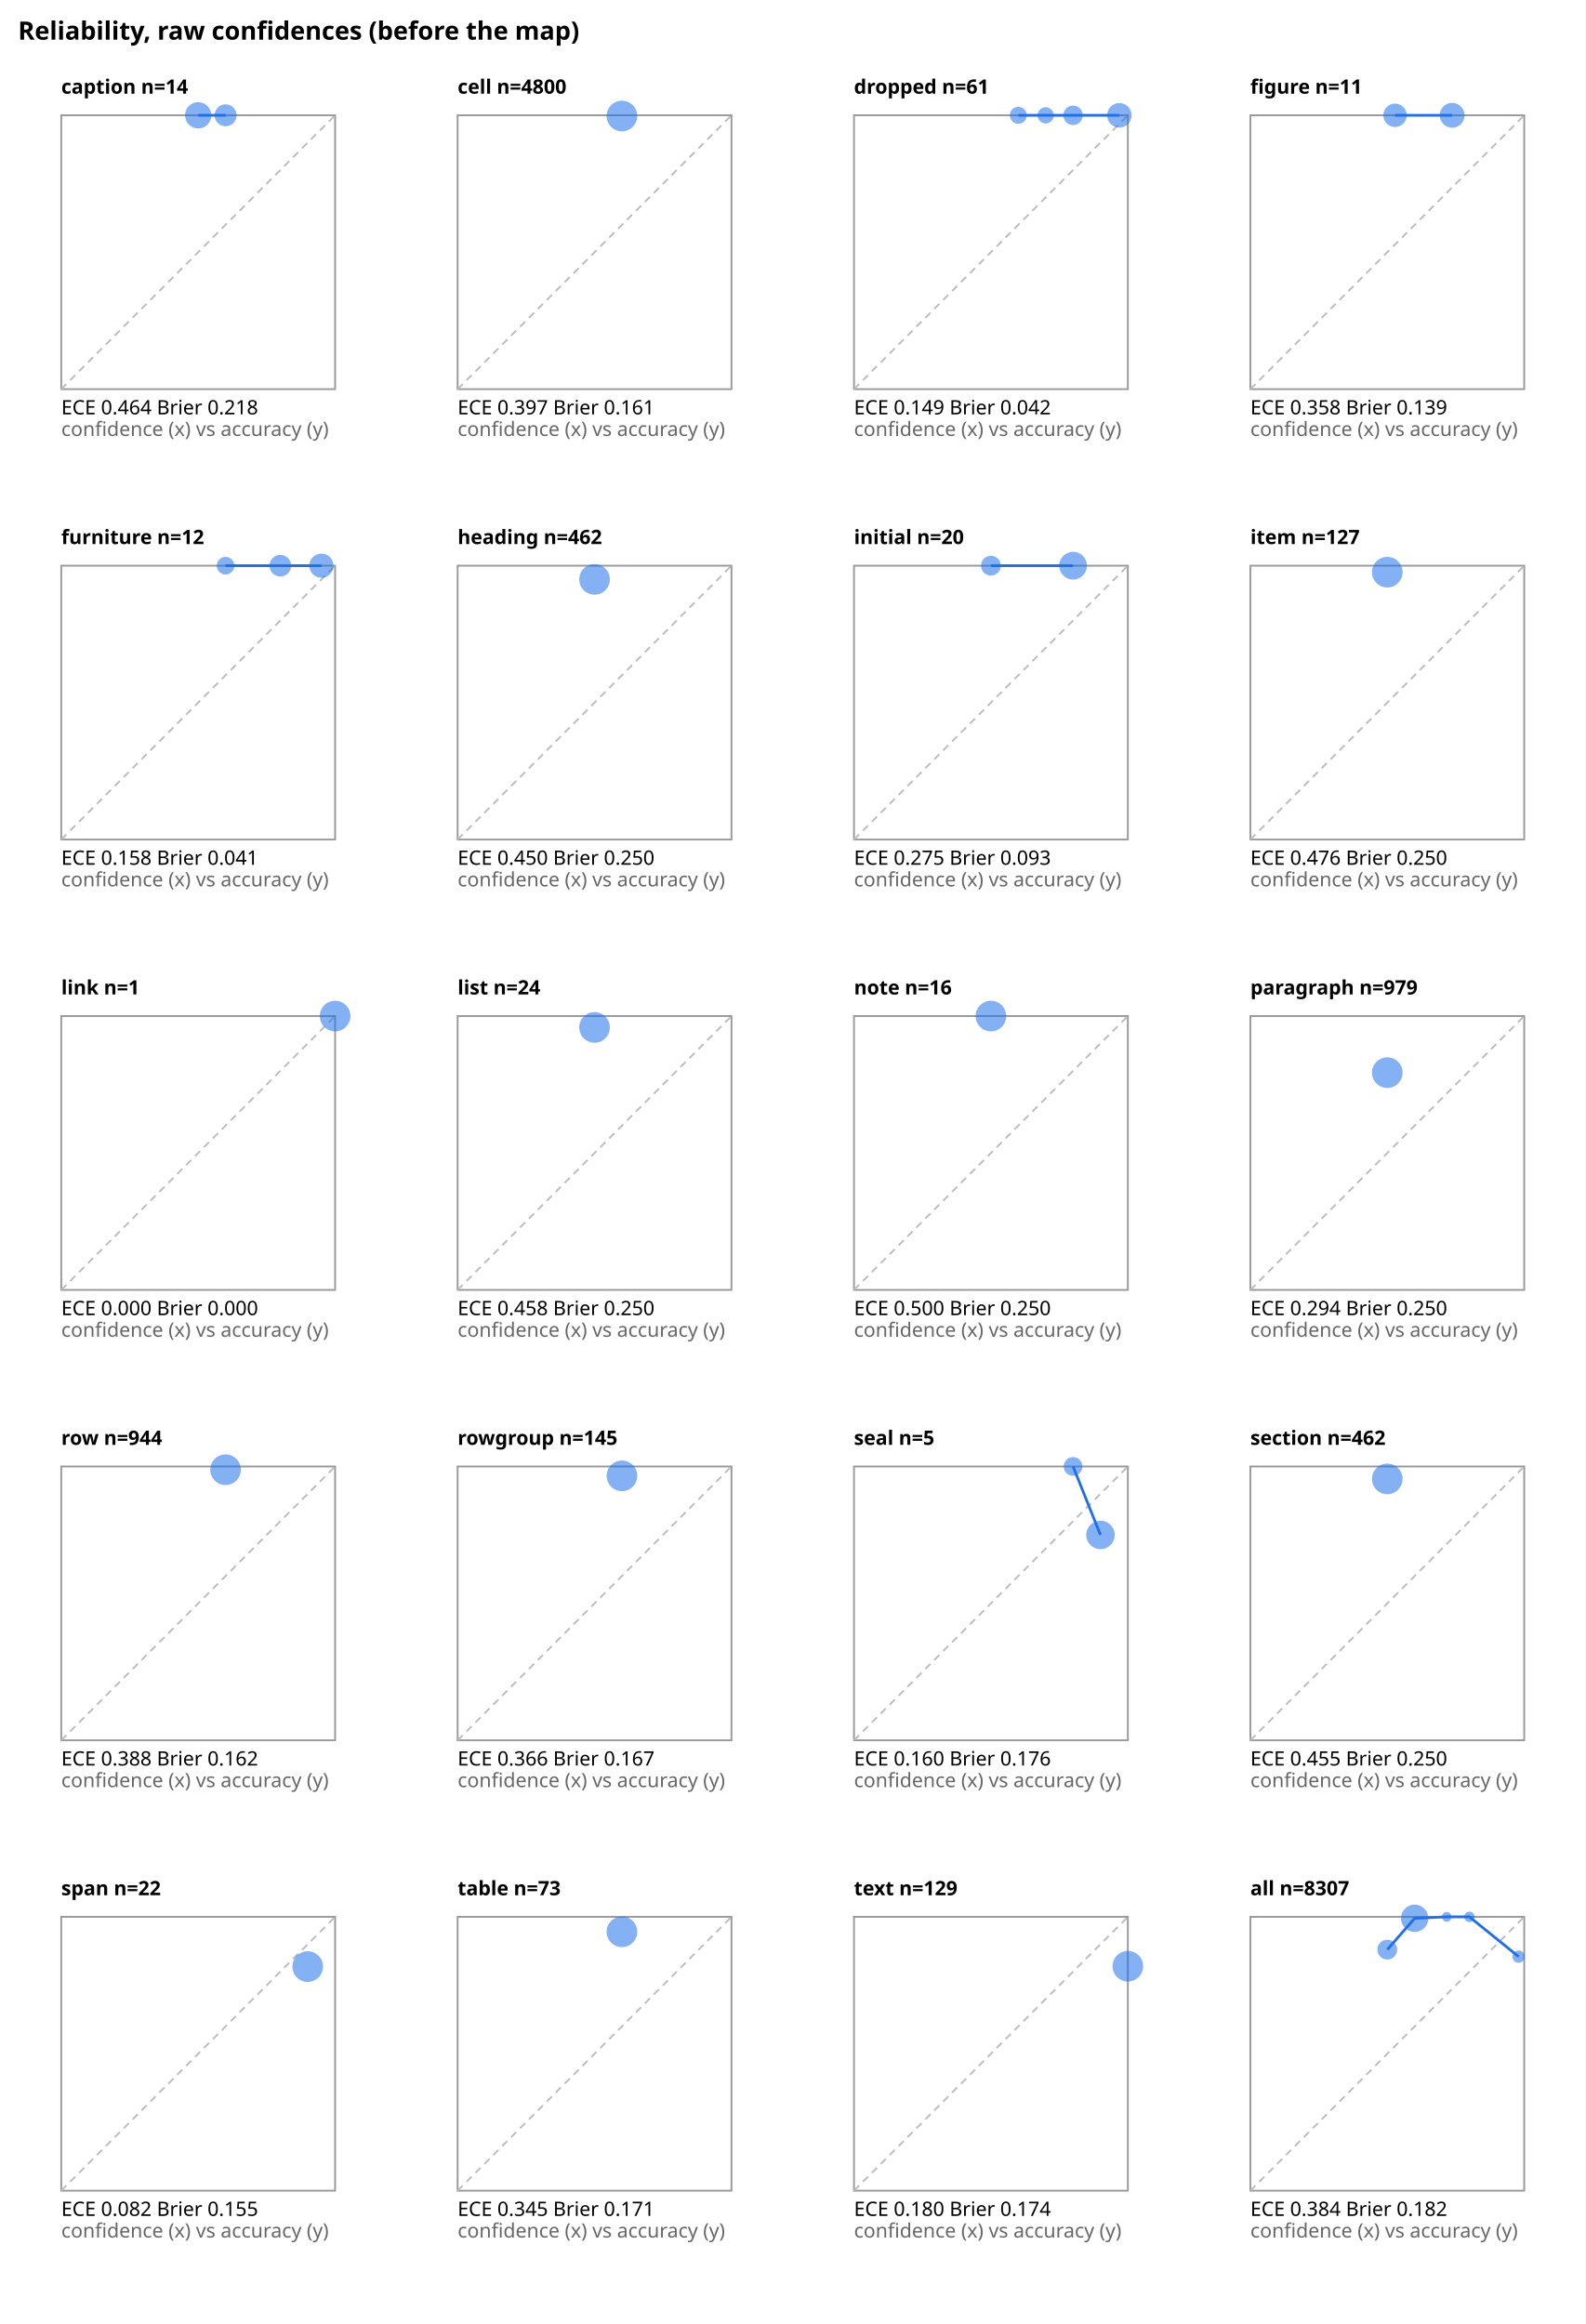
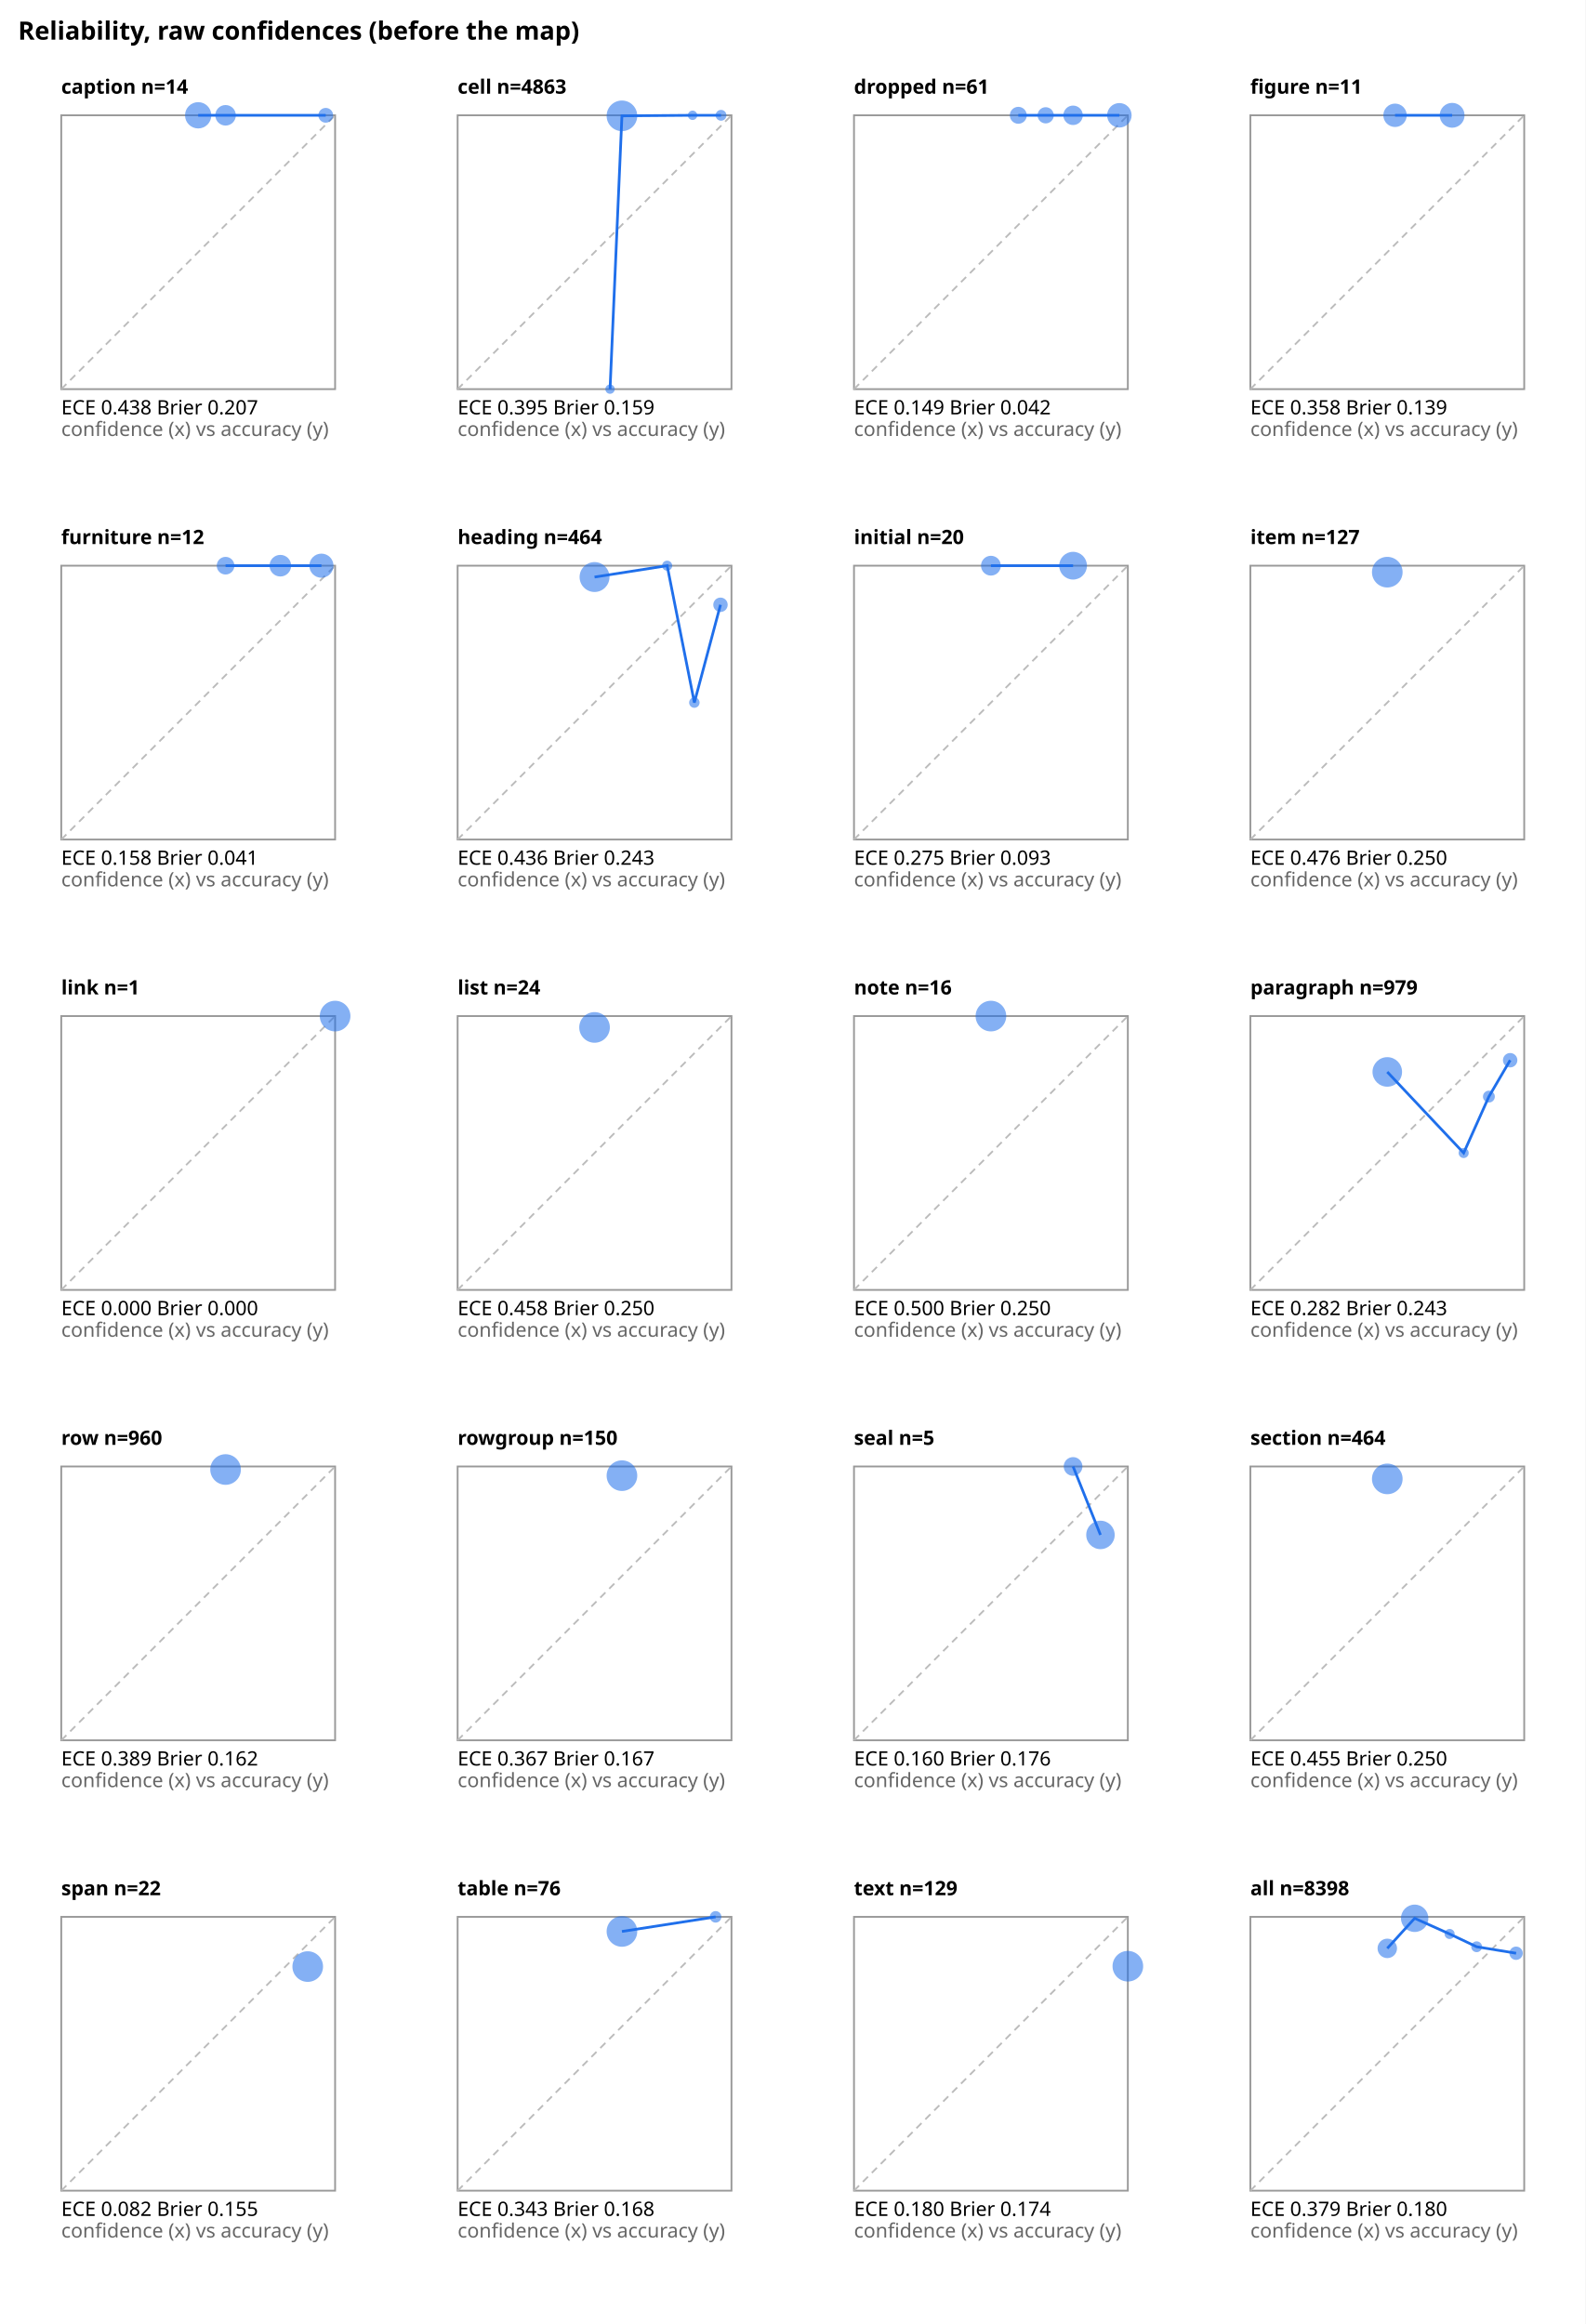
<svg xmlns="http://www.w3.org/2000/svg" viewBox="0 0 880 1290" font-family="sans-serif" font-size="11">
  <rect width="100%" height="100%" fill="#fff" />
  <text x="10" y="22" font-size="14" font-weight="bold">Reliability, raw confidences (before the map)</text>
  <g>
    <rect x="34" y="64" width="152" height="152" fill="none" stroke="#999" />
    <line x1="34" y1="216.0" x2="186" y2="64.0" stroke="#bbb" stroke-dasharray="4 3" />
-     <polyline fill="none" stroke="#1f6feb" stroke-width="1.5" points="110.0,64.0 125.2,64.0" />
+     <polyline fill="none" stroke="#1f6feb" stroke-width="1.5" points="110.0,64.0 125.2,64.0 180.8,64.0" />
    <circle cx="110.0" cy="64.0" r="7.3" fill="#1f6feb" fill-opacity="0.55" />
-     <circle cx="125.2" cy="64.0" r="6.1" fill="#1f6feb" fill-opacity="0.55" />
+     <circle cx="125.2" cy="64.0" r="5.7" fill="#1f6feb" fill-opacity="0.55" />
+     <circle cx="180.8" cy="64.0" r="4.1" fill="#1f6feb" fill-opacity="0.55" />
    <text x="34" y="52" font-weight="bold">caption  n=14</text>
-     <text x="34" y="230">ECE 0.464  Brier 0.218</text>
+     <text x="34" y="230">ECE 0.438  Brier 0.207</text>
    <text x="34" y="242" fill="#666">confidence (x) vs accuracy (y)</text>
  </g>
  <g>
    <rect x="254" y="64" width="152" height="152" fill="none" stroke="#999" />
    <line x1="254" y1="216.0" x2="406" y2="64.0" stroke="#bbb" stroke-dasharray="4 3" />
-     <polyline fill="none" stroke="#1f6feb" stroke-width="1.5" points="345.2,64.4" />
-     <circle cx="345.2" cy="64.4" r="8.5" fill="#1f6feb" fill-opacity="0.55" />
-     <text x="254" y="52" font-weight="bold">cell  n=4800</text>
-     <text x="254" y="230">ECE 0.397  Brier 0.161</text>
+     <polyline fill="none" stroke="#1f6feb" stroke-width="1.5" points="338.6,216.0 345.2,64.3 384.4,64.0 400.2,64.0" />
+     <circle cx="338.6" cy="216.0" r="2.6" fill="#1f6feb" fill-opacity="0.55" />
+     <circle cx="345.2" cy="64.3" r="8.5" fill="#1f6feb" fill-opacity="0.55" />
+     <circle cx="384.4" cy="64.0" r="2.6" fill="#1f6feb" fill-opacity="0.55" />
+     <circle cx="400.2" cy="64.0" r="3.0" fill="#1f6feb" fill-opacity="0.55" />
+     <text x="254" y="52" font-weight="bold">cell  n=4863</text>
+     <text x="254" y="230">ECE 0.395  Brier 0.159</text>
    <text x="254" y="242" fill="#666">confidence (x) vs accuracy (y)</text>
  </g>
  <g>
    <rect x="474" y="64" width="152" height="152" fill="none" stroke="#999" />
    <line x1="474" y1="216.0" x2="626" y2="64.0" stroke="#bbb" stroke-dasharray="4 3" />
    <polyline fill="none" stroke="#1f6feb" stroke-width="1.5" points="565.2,64.0 580.4,64.0 595.6,64.0 621.3,64.0" />
    <circle cx="565.2" cy="64.0" r="4.7" fill="#1f6feb" fill-opacity="0.55" />
    <circle cx="580.4" cy="64.0" r="4.5" fill="#1f6feb" fill-opacity="0.55" />
    <circle cx="595.6" cy="64.0" r="5.4" fill="#1f6feb" fill-opacity="0.55" />
    <circle cx="621.3" cy="64.0" r="6.8" fill="#1f6feb" fill-opacity="0.55" />
    <text x="474" y="52" font-weight="bold">dropped  n=61</text>
    <text x="474" y="230">ECE 0.149  Brier 0.042</text>
    <text x="474" y="242" fill="#666">confidence (x) vs accuracy (y)</text>
  </g>
  <g>
    <rect x="694" y="64" width="152" height="152" fill="none" stroke="#999" />
    <line x1="694" y1="216.0" x2="846" y2="64.0" stroke="#bbb" stroke-dasharray="4 3" />
    <polyline fill="none" stroke="#1f6feb" stroke-width="1.5" points="774.3,64.0 806.0,64.0" />
    <circle cx="774.3" cy="64.0" r="6.5" fill="#1f6feb" fill-opacity="0.55" />
    <circle cx="806.0" cy="64.0" r="6.9" fill="#1f6feb" fill-opacity="0.55" />
    <text x="694" y="52" font-weight="bold">figure  n=11</text>
    <text x="694" y="230">ECE 0.358  Brier 0.139</text>
    <text x="694" y="242" fill="#666">confidence (x) vs accuracy (y)</text>
  </g>
  <g>
    <rect x="34" y="314" width="152" height="152" fill="none" stroke="#999" />
    <line x1="34" y1="466.0" x2="186" y2="314.0" stroke="#bbb" stroke-dasharray="4 3" />
    <polyline fill="none" stroke="#1f6feb" stroke-width="1.5" points="125.2,314.0 155.6,314.0 178.4,314.0" />
    <circle cx="125.2" cy="314.0" r="4.9" fill="#1f6feb" fill-opacity="0.55" />
    <circle cx="155.6" cy="314.0" r="6.0" fill="#1f6feb" fill-opacity="0.55" />
    <circle cx="178.4" cy="314.0" r="6.7" fill="#1f6feb" fill-opacity="0.55" />
    <text x="34" y="302" font-weight="bold">furniture  n=12</text>
    <text x="34" y="480">ECE 0.158  Brier 0.041</text>
    <text x="34" y="492" fill="#666">confidence (x) vs accuracy (y)</text>
  </g>
  <g>
    <rect x="254" y="314" width="152" height="152" fill="none" stroke="#999" />
    <line x1="254" y1="466.0" x2="406" y2="314.0" stroke="#bbb" stroke-dasharray="4 3" />
-     <polyline fill="none" stroke="#1f6feb" stroke-width="1.5" points="330.0,321.6" />
-     <circle cx="330.0" cy="321.6" r="8.5" fill="#1f6feb" fill-opacity="0.55" />
-     <text x="254" y="302" font-weight="bold">heading  n=462</text>
-     <text x="254" y="480">ECE 0.450  Brier 0.250</text>
+     <polyline fill="none" stroke="#1f6feb" stroke-width="1.5" points="330.0,320.3 370.3,314.0 385.4,390.0 399.9,335.7" />
+     <circle cx="330.0" cy="320.3" r="8.3" fill="#1f6feb" fill-opacity="0.55" />
+     <circle cx="370.3" cy="314.0" r="2.8" fill="#1f6feb" fill-opacity="0.55" />
+     <circle cx="385.4" cy="390.0" r="2.9" fill="#1f6feb" fill-opacity="0.55" />
+     <circle cx="399.9" cy="335.7" r="4.0" fill="#1f6feb" fill-opacity="0.55" />
+     <text x="254" y="302" font-weight="bold">heading  n=464</text>
+     <text x="254" y="480">ECE 0.436  Brier 0.243</text>
    <text x="254" y="492" fill="#666">confidence (x) vs accuracy (y)</text>
  </g>
  <g>
    <rect x="474" y="314" width="152" height="152" fill="none" stroke="#999" />
    <line x1="474" y1="466.0" x2="626" y2="314.0" stroke="#bbb" stroke-dasharray="4 3" />
    <polyline fill="none" stroke="#1f6feb" stroke-width="1.5" points="550.0,314.0 595.6,314.0" />
    <circle cx="550.0" cy="314.0" r="5.5" fill="#1f6feb" fill-opacity="0.55" />
    <circle cx="595.6" cy="314.0" r="7.7" fill="#1f6feb" fill-opacity="0.55" />
    <text x="474" y="302" font-weight="bold">initial  n=20</text>
    <text x="474" y="480">ECE 0.275  Brier 0.093</text>
    <text x="474" y="492" fill="#666">confidence (x) vs accuracy (y)</text>
  </g>
  <g>
    <rect x="694" y="314" width="152" height="152" fill="none" stroke="#999" />
    <line x1="694" y1="466.0" x2="846" y2="314.0" stroke="#bbb" stroke-dasharray="4 3" />
    <polyline fill="none" stroke="#1f6feb" stroke-width="1.5" points="770.0,317.6" />
    <circle cx="770.0" cy="317.6" r="8.5" fill="#1f6feb" fill-opacity="0.55" />
    <text x="694" y="302" font-weight="bold">item  n=127</text>
    <text x="694" y="480">ECE 0.476  Brier 0.250</text>
    <text x="694" y="492" fill="#666">confidence (x) vs accuracy (y)</text>
  </g>
  <g>
    <rect x="34" y="564" width="152" height="152" fill="none" stroke="#999" />
    <line x1="34" y1="716.0" x2="186" y2="564.0" stroke="#bbb" stroke-dasharray="4 3" />
    <polyline fill="none" stroke="#1f6feb" stroke-width="1.5" points="186.0,564.0" />
    <circle cx="186.0" cy="564.0" r="8.5" fill="#1f6feb" fill-opacity="0.55" />
    <text x="34" y="552" font-weight="bold">link  n=1</text>
    <text x="34" y="730">ECE 0.000  Brier 0.000</text>
    <text x="34" y="742" fill="#666">confidence (x) vs accuracy (y)</text>
  </g>
  <g>
    <rect x="254" y="564" width="152" height="152" fill="none" stroke="#999" />
    <line x1="254" y1="716.0" x2="406" y2="564.0" stroke="#bbb" stroke-dasharray="4 3" />
    <polyline fill="none" stroke="#1f6feb" stroke-width="1.5" points="330.0,570.3" />
    <circle cx="330.0" cy="570.3" r="8.5" fill="#1f6feb" fill-opacity="0.55" />
    <text x="254" y="552" font-weight="bold">list  n=24</text>
    <text x="254" y="730">ECE 0.458  Brier 0.250</text>
    <text x="254" y="742" fill="#666">confidence (x) vs accuracy (y)</text>
  </g>
  <g>
    <rect x="474" y="564" width="152" height="152" fill="none" stroke="#999" />
    <line x1="474" y1="716.0" x2="626" y2="564.0" stroke="#bbb" stroke-dasharray="4 3" />
    <polyline fill="none" stroke="#1f6feb" stroke-width="1.5" points="550.0,564.0" />
    <circle cx="550.0" cy="564.0" r="8.5" fill="#1f6feb" fill-opacity="0.55" />
    <text x="474" y="552" font-weight="bold">note  n=16</text>
    <text x="474" y="730">ECE 0.500  Brier 0.250</text>
    <text x="474" y="742" fill="#666">confidence (x) vs accuracy (y)</text>
  </g>
  <g>
    <rect x="694" y="564" width="152" height="152" fill="none" stroke="#999" />
    <line x1="694" y1="716.0" x2="846" y2="564.0" stroke="#bbb" stroke-dasharray="4 3" />
-     <polyline fill="none" stroke="#1f6feb" stroke-width="1.5" points="770.0,595.4" />
-     <circle cx="770.0" cy="595.4" r="8.5" fill="#1f6feb" fill-opacity="0.55" />
+     <polyline fill="none" stroke="#1f6feb" stroke-width="1.5" points="770.0,595.0 812.4,640.0 826.4,608.7 838.2,588.5" />
+     <circle cx="770.0" cy="595.0" r="8.2" fill="#1f6feb" fill-opacity="0.55" />
+     <circle cx="812.4" cy="640.0" r="2.8" fill="#1f6feb" fill-opacity="0.55" />
+     <circle cx="826.4" cy="608.7" r="3.3" fill="#1f6feb" fill-opacity="0.55" />
+     <circle cx="838.2" cy="588.5" r="4.0" fill="#1f6feb" fill-opacity="0.55" />
    <text x="694" y="552" font-weight="bold">paragraph  n=979</text>
-     <text x="694" y="730">ECE 0.294  Brier 0.250</text>
+     <text x="694" y="730">ECE 0.282  Brier 0.243</text>
    <text x="694" y="742" fill="#666">confidence (x) vs accuracy (y)</text>
  </g>
  <g>
    <rect x="34" y="814" width="152" height="152" fill="none" stroke="#999" />
    <line x1="34" y1="966.0" x2="186" y2="814.0" stroke="#bbb" stroke-dasharray="4 3" />
-     <polyline fill="none" stroke="#1f6feb" stroke-width="1.5" points="125.2,815.8" />
-     <circle cx="125.2" cy="815.8" r="8.5" fill="#1f6feb" fill-opacity="0.55" />
-     <text x="34" y="802" font-weight="bold">row  n=944</text>
-     <text x="34" y="980">ECE 0.388  Brier 0.162</text>
+     <polyline fill="none" stroke="#1f6feb" stroke-width="1.5" points="125.2,815.7" />
+     <circle cx="125.2" cy="815.7" r="8.5" fill="#1f6feb" fill-opacity="0.55" />
+     <text x="34" y="802" font-weight="bold">row  n=960</text>
+     <text x="34" y="980">ECE 0.389  Brier 0.162</text>
    <text x="34" y="992" fill="#666">confidence (x) vs accuracy (y)</text>
  </g>
  <g>
    <rect x="254" y="814" width="152" height="152" fill="none" stroke="#999" />
    <line x1="254" y1="966.0" x2="406" y2="814.0" stroke="#bbb" stroke-dasharray="4 3" />
-     <polyline fill="none" stroke="#1f6feb" stroke-width="1.5" points="345.2,819.2" />
-     <circle cx="345.2" cy="819.2" r="8.5" fill="#1f6feb" fill-opacity="0.55" />
-     <text x="254" y="802" font-weight="bold">rowgroup  n=145</text>
-     <text x="254" y="980">ECE 0.366  Brier 0.167</text>
+     <polyline fill="none" stroke="#1f6feb" stroke-width="1.5" points="345.2,819.1" />
+     <circle cx="345.2" cy="819.1" r="8.5" fill="#1f6feb" fill-opacity="0.55" />
+     <text x="254" y="802" font-weight="bold">rowgroup  n=150</text>
+     <text x="254" y="980">ECE 0.367  Brier 0.167</text>
    <text x="254" y="992" fill="#666">confidence (x) vs accuracy (y)</text>
  </g>
  <g>
    <rect x="474" y="814" width="152" height="152" fill="none" stroke="#999" />
    <line x1="474" y1="966.0" x2="626" y2="814.0" stroke="#bbb" stroke-dasharray="4 3" />
    <polyline fill="none" stroke="#1f6feb" stroke-width="1.5" points="595.6,814.0 610.8,852.0" />
    <circle cx="595.6" cy="814.0" r="5.2" fill="#1f6feb" fill-opacity="0.55" />
    <circle cx="610.8" cy="852.0" r="7.9" fill="#1f6feb" fill-opacity="0.55" />
    <text x="474" y="802" font-weight="bold">seal  n=5</text>
    <text x="474" y="980">ECE 0.160  Brier 0.176</text>
    <text x="474" y="992" fill="#666">confidence (x) vs accuracy (y)</text>
  </g>
  <g>
    <rect x="694" y="814" width="152" height="152" fill="none" stroke="#999" />
    <line x1="694" y1="966.0" x2="846" y2="814.0" stroke="#bbb" stroke-dasharray="4 3" />
    <polyline fill="none" stroke="#1f6feb" stroke-width="1.5" points="770.0,820.9" />
    <circle cx="770.0" cy="820.9" r="8.5" fill="#1f6feb" fill-opacity="0.55" />
-     <text x="694" y="802" font-weight="bold">section  n=462</text>
+     <text x="694" y="802" font-weight="bold">section  n=464</text>
    <text x="694" y="980">ECE 0.455  Brier 0.250</text>
    <text x="694" y="992" fill="#666">confidence (x) vs accuracy (y)</text>
  </g>
  <g>
    <rect x="34" y="1064" width="152" height="152" fill="none" stroke="#999" />
    <line x1="34" y1="1216.0" x2="186" y2="1064.0" stroke="#bbb" stroke-dasharray="4 3" />
    <polyline fill="none" stroke="#1f6feb" stroke-width="1.5" points="170.8,1091.6" />
    <circle cx="170.8" cy="1091.6" r="8.5" fill="#1f6feb" fill-opacity="0.55" />
    <text x="34" y="1052" font-weight="bold">span  n=22</text>
    <text x="34" y="1230">ECE 0.082  Brier 0.155</text>
    <text x="34" y="1242" fill="#666">confidence (x) vs accuracy (y)</text>
  </g>
  <g>
    <rect x="254" y="1064" width="152" height="152" fill="none" stroke="#999" />
    <line x1="254" y1="1216.0" x2="406" y2="1064.0" stroke="#bbb" stroke-dasharray="4 3" />
-     <polyline fill="none" stroke="#1f6feb" stroke-width="1.5" points="345.2,1072.3" />
-     <circle cx="345.2" cy="1072.3" r="8.5" fill="#1f6feb" fill-opacity="0.55" />
-     <text x="254" y="1052" font-weight="bold">table  n=73</text>
-     <text x="254" y="1230">ECE 0.345  Brier 0.171</text>
+     <polyline fill="none" stroke="#1f6feb" stroke-width="1.5" points="345.2,1072.1 397.2,1064.0" />
+     <circle cx="345.2" cy="1072.1" r="8.5" fill="#1f6feb" fill-opacity="0.55" />
+     <circle cx="397.2" cy="1064.0" r="3.2" fill="#1f6feb" fill-opacity="0.55" />
+     <text x="254" y="1052" font-weight="bold">table  n=76</text>
+     <text x="254" y="1230">ECE 0.343  Brier 0.168</text>
    <text x="254" y="1242" fill="#666">confidence (x) vs accuracy (y)</text>
  </g>
  <g>
    <rect x="474" y="1064" width="152" height="152" fill="none" stroke="#999" />
    <line x1="474" y1="1216.0" x2="626" y2="1064.0" stroke="#bbb" stroke-dasharray="4 3" />
    <polyline fill="none" stroke="#1f6feb" stroke-width="1.5" points="626.0,1091.4" />
    <circle cx="626.0" cy="1091.4" r="8.5" fill="#1f6feb" fill-opacity="0.55" />
    <text x="474" y="1052" font-weight="bold">text  n=129</text>
    <text x="474" y="1230">ECE 0.180  Brier 0.174</text>
    <text x="474" y="1242" fill="#666">confidence (x) vs accuracy (y)</text>
  </g>
  <g>
    <rect x="694" y="1064" width="152" height="152" fill="none" stroke="#999" />
    <line x1="694" y1="1216.0" x2="846" y2="1064.0" stroke="#bbb" stroke-dasharray="4 3" />
-     <polyline fill="none" stroke="#1f6feb" stroke-width="1.5" points="770.0,1082.2 785.2,1064.8 803.0,1064.0 815.6,1064.0 842.9,1086.1" />
-     <circle cx="770.0" cy="1082.2" r="5.5" fill="#1f6feb" fill-opacity="0.55" />
+     <polyline fill="none" stroke="#1f6feb" stroke-width="1.5" points="770.0,1081.5 785.2,1064.8 804.6,1073.5 819.6,1080.6 841.5,1084.2" />
+     <circle cx="770.0" cy="1081.5" r="5.4" fill="#1f6feb" fill-opacity="0.55" />
    <circle cx="785.2" cy="1064.8" r="7.6" fill="#1f6feb" fill-opacity="0.55" />
-     <circle cx="803.0" cy="1064.0" r="2.7" fill="#1f6feb" fill-opacity="0.55" />
-     <circle cx="815.6" cy="1064.0" r="2.9" fill="#1f6feb" fill-opacity="0.55" />
-     <circle cx="842.9" cy="1086.1" r="3.4" fill="#1f6feb" fill-opacity="0.55" />
-     <text x="694" y="1052" font-weight="bold">all  n=8307</text>
-     <text x="694" y="1230">ECE 0.384  Brier 0.182</text>
+     <circle cx="804.6" cy="1073.5" r="2.8" fill="#1f6feb" fill-opacity="0.55" />
+     <circle cx="819.6" cy="1080.6" r="3.0" fill="#1f6feb" fill-opacity="0.55" />
+     <circle cx="841.5" cy="1084.2" r="3.7" fill="#1f6feb" fill-opacity="0.55" />
+     <text x="694" y="1052" font-weight="bold">all  n=8398</text>
+     <text x="694" y="1230">ECE 0.379  Brier 0.180</text>
    <text x="694" y="1242" fill="#666">confidence (x) vs accuracy (y)</text>
  </g>
</svg>
